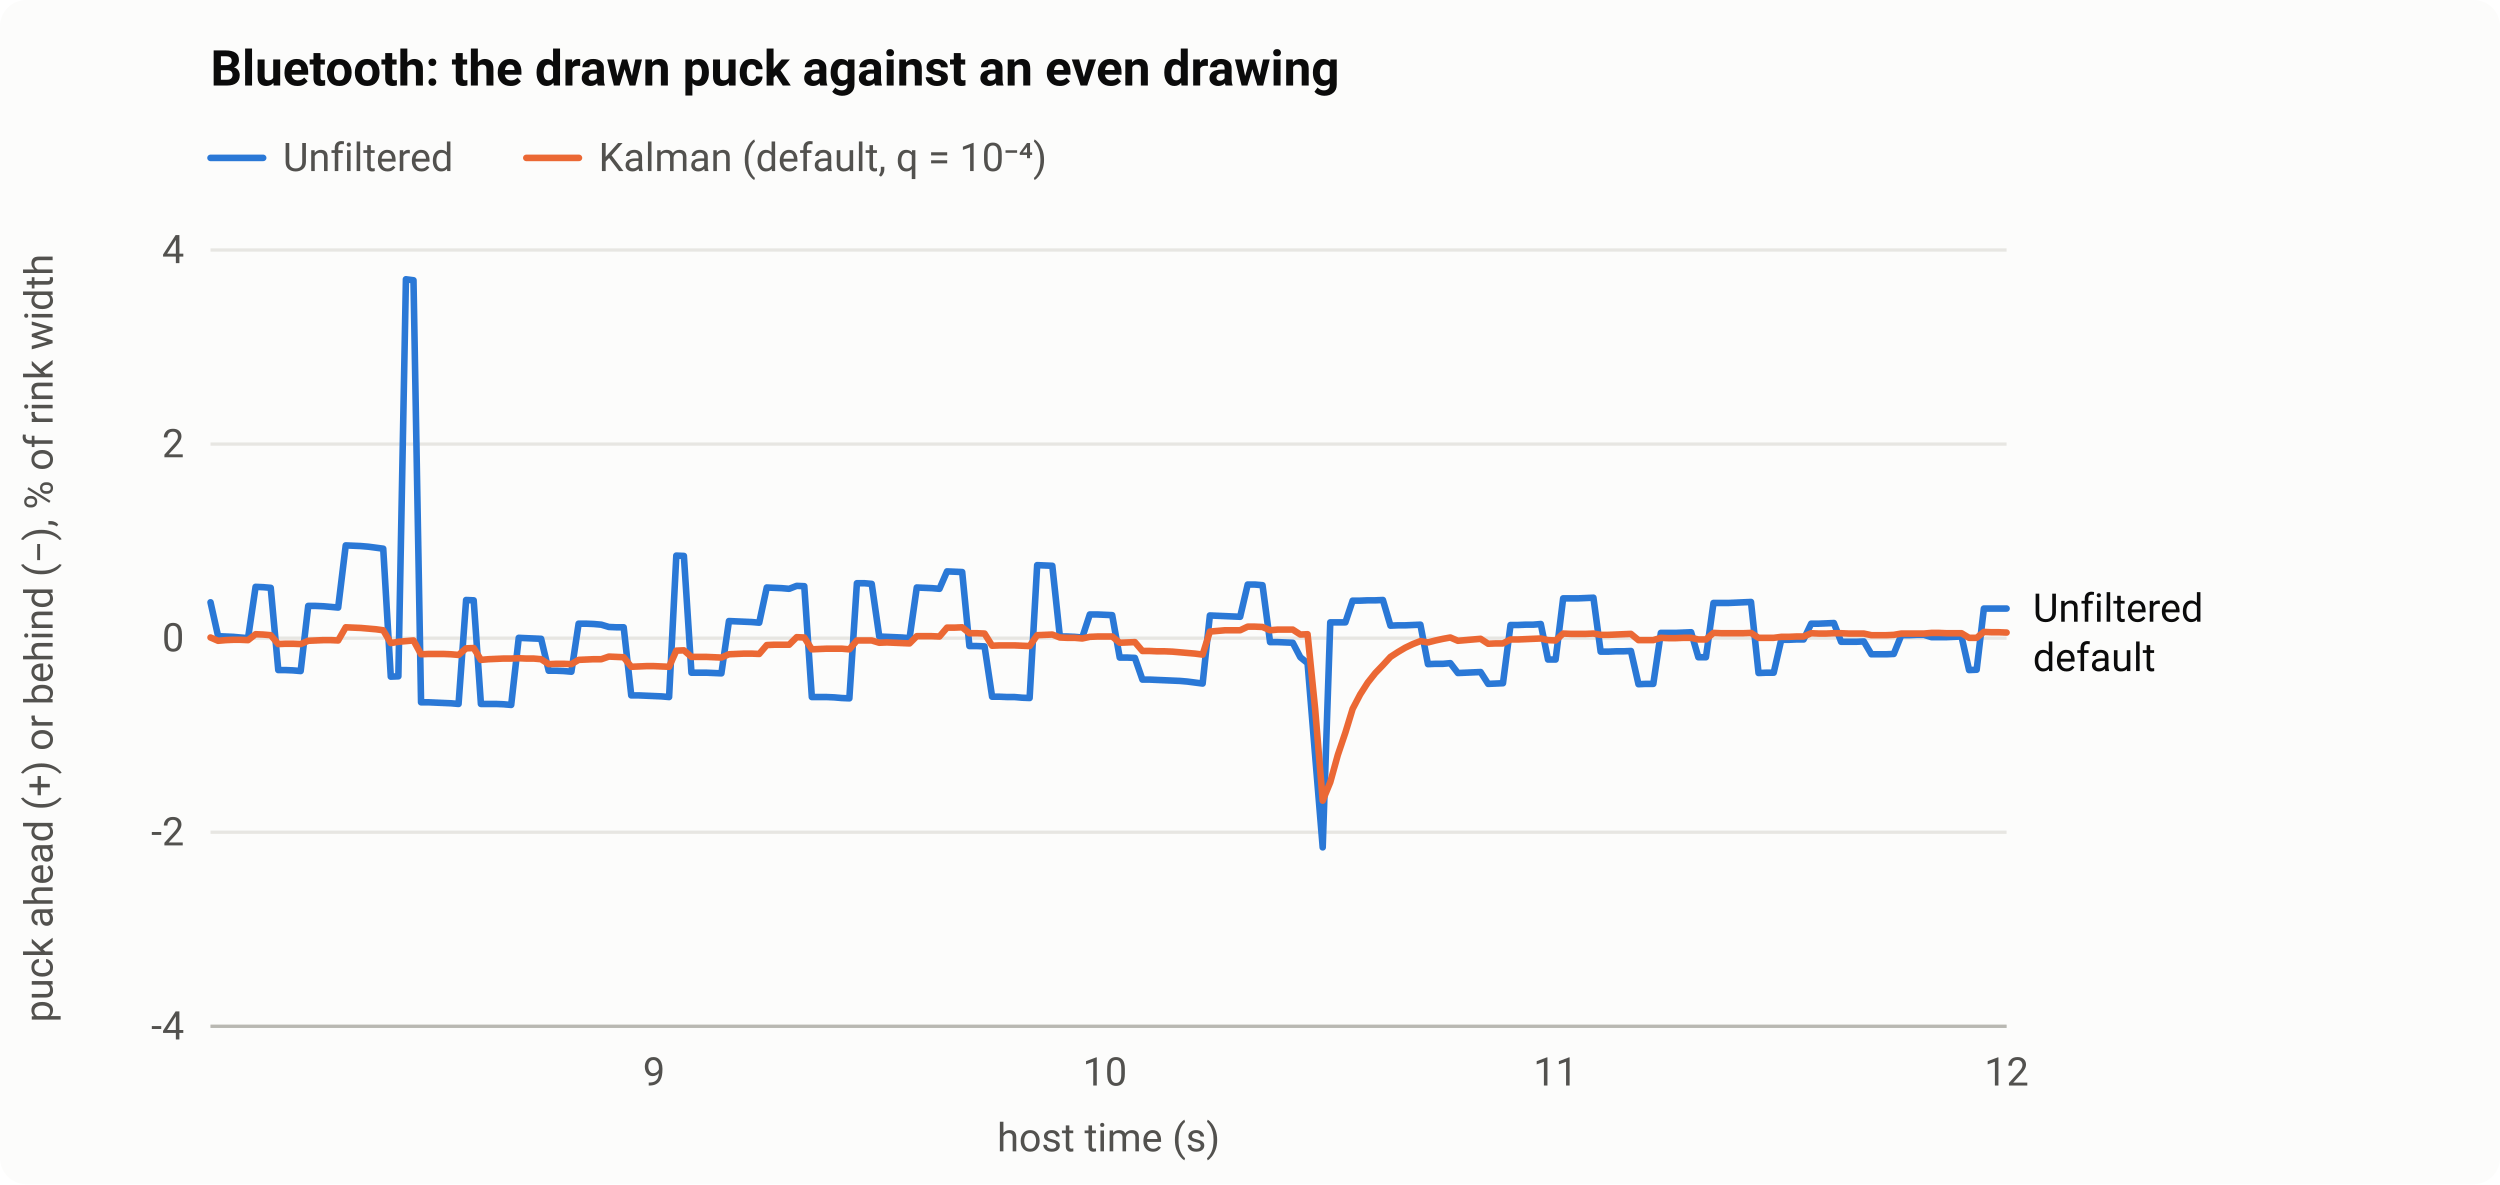
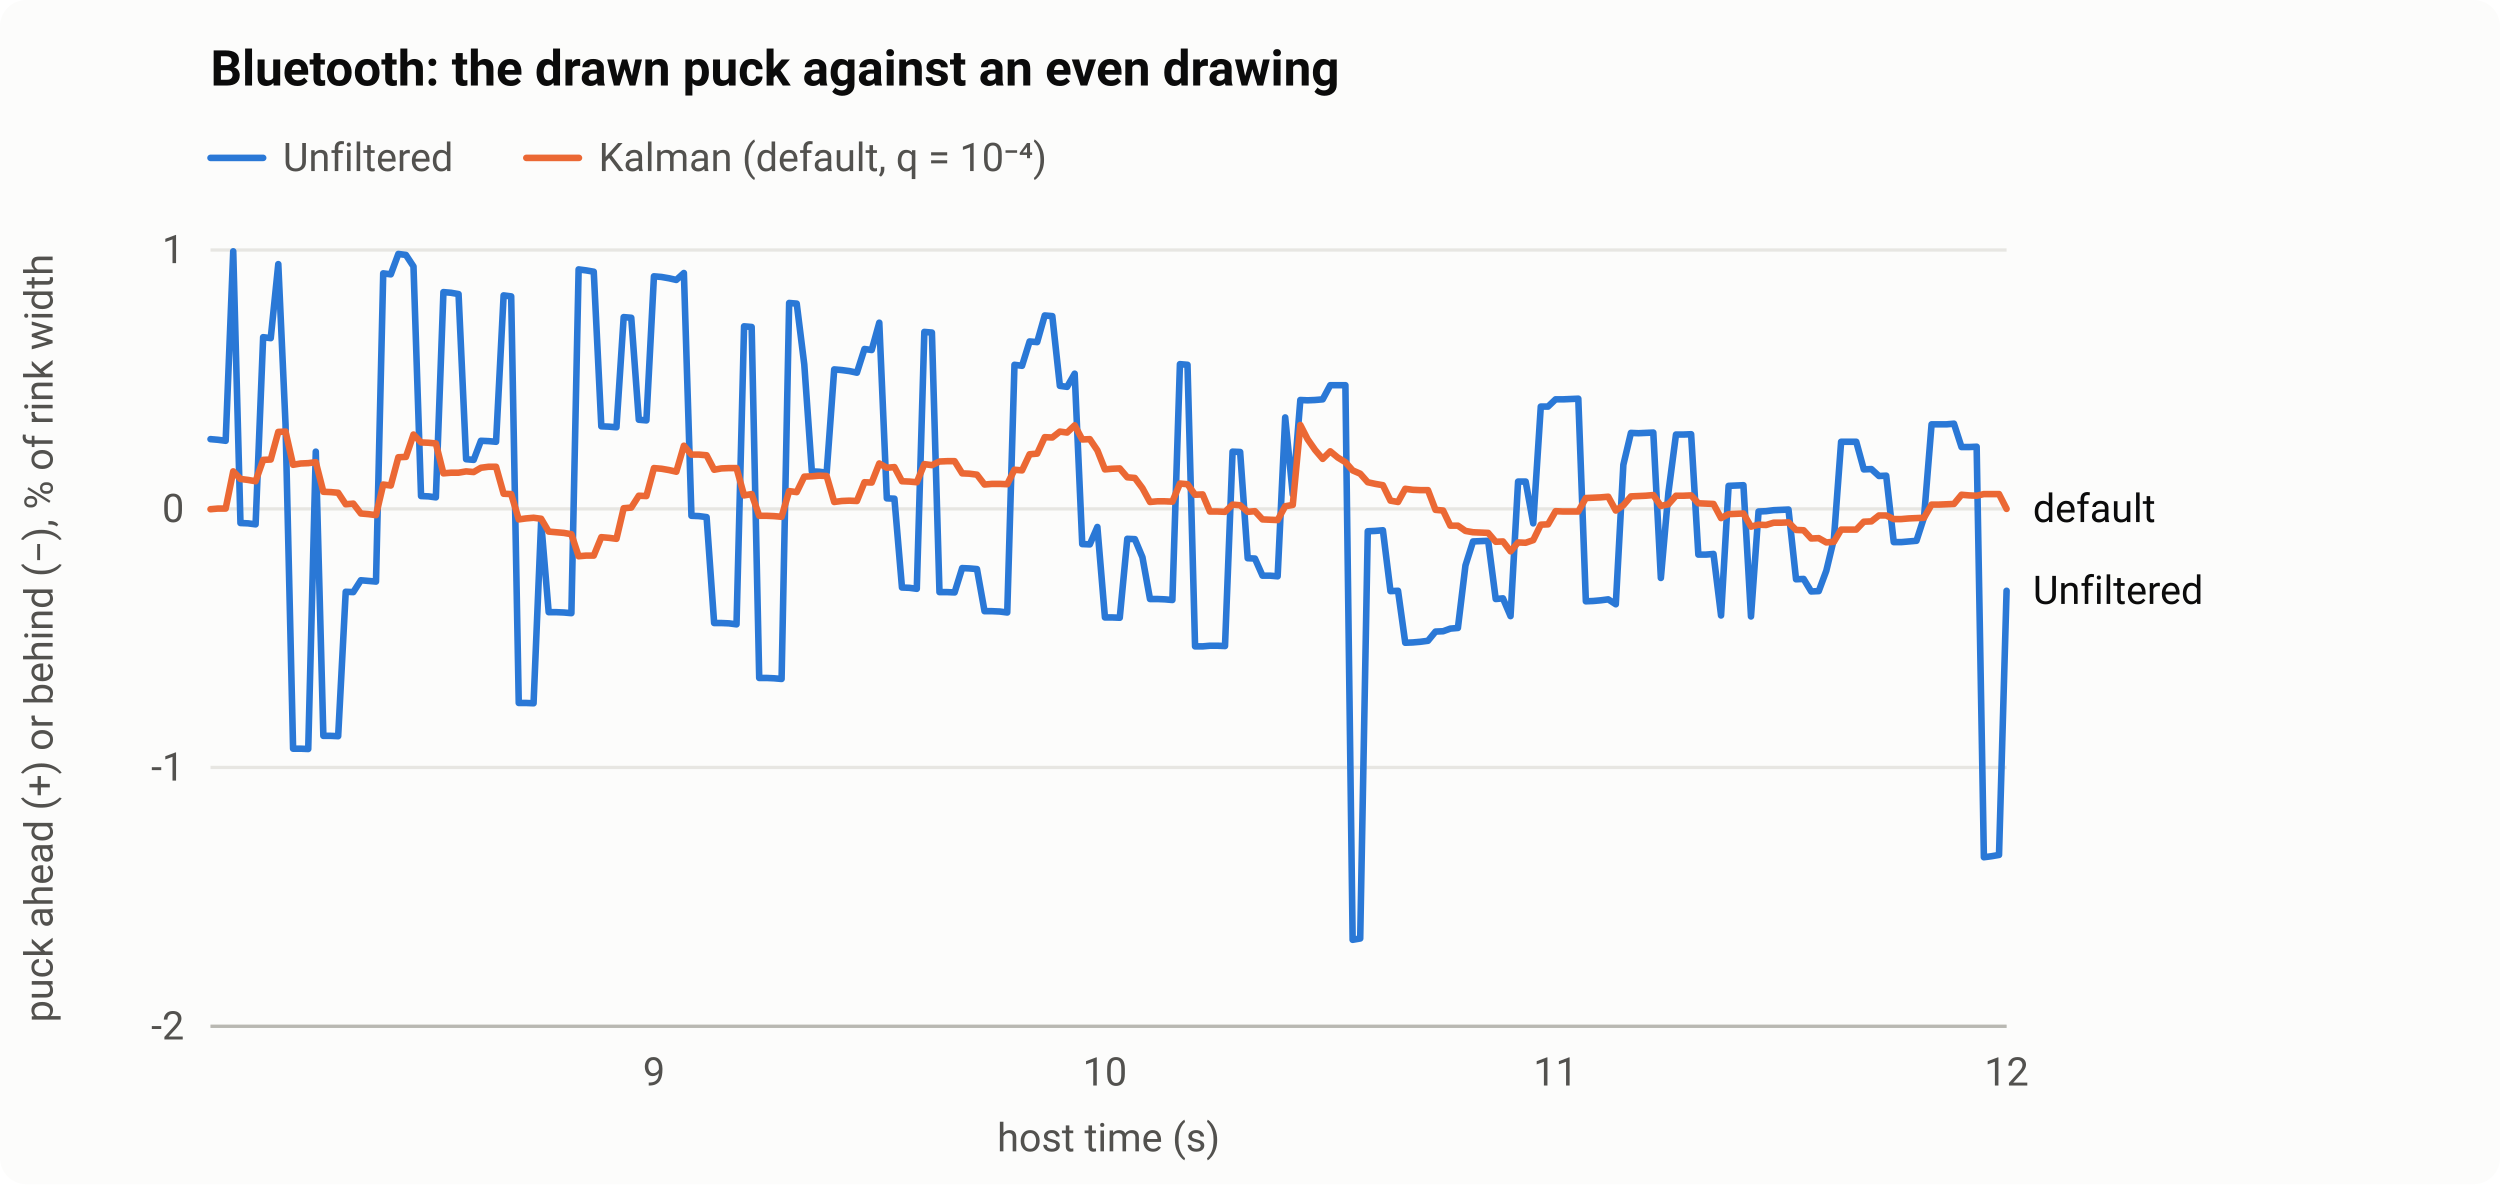
<svg xmlns="http://www.w3.org/2000/svg" viewBox="0 0 760 360" width="760" height="360" role="img" aria-labelledby="t d">
  <style>
  .surface { fill: #fcfcfb }
  .title { fill: #0b0b0b; font: 600 15px system-ui, -apple-system, Segoe UI, Roboto, sans-serif }
  .text { fill: #52514e; font: 12px system-ui, -apple-system, Segoe UI, Roboto, sans-serif }
  .label { fill: #0b0b0b; font: 12px system-ui, -apple-system, Segoe UI, Roboto, sans-serif }
  .grid { stroke: #e7e6e2; stroke-width: 1 }
  .axis { stroke: #b9b8b2; stroke-width: 1 }
  .s1 { stroke: #2a78d6; fill: #2a78d6 }
  .s2 { stroke: #eb6834; fill: #eb6834 }
  .s3 { stroke: #1baf7a; fill: #1baf7a }
  .s4 { stroke: #eda100; fill: #eda100 }
  .sreference { stroke: #8a8984; fill: #8a8984 }
  @media (prefers-color-scheme: dark) {
    .surface { fill: #1a1a19 }
    .title, .label { fill: #f0efec }
    .text { fill: #c3c2b7 }
    .grid { stroke: #2f2e2b }
    .axis { stroke: #57564f }
    .s1 { stroke: #3987e5; fill: #3987e5 }
    .s2 { stroke: #d95926; fill: #d95926 }
    .s3 { stroke: #199e70; fill: #199e70 }
    .s4 { stroke: #c98500; fill: #c98500 }
    .sreference { stroke: #8f8e88; fill: #8f8e88 }
  }
  /* After the colours, so that a line's colour never fills it. */
  .line { fill: none; stroke-width: 2; stroke-linejoin: round; stroke-linecap: round }
</style>
  <rect class="surface" width="760" height="360" rx="8" />
  <text class="title" x="64" y="26">Bluetooth: the drawn puck against an even drawing</text>
  <line class="line s1" x1="64" y1="48" x2="80" y2="48" />
  <text class="text" x="86" y="52">Unfiltered</text>
  <line class="line s2" x1="160" y1="48" x2="176" y2="48" />
  <text class="text" x="182" y="52">Kalman (default, q = 10⁻⁴)</text>
  <line class="grid" x1="64" y1="312.0" x2="610" y2="312.0" />
-   <text class="text" x="56" y="316.0" text-anchor="end">-4</text>
-   <line class="grid" x1="64" y1="253.0" x2="610" y2="253.0" />
-   <text class="text" x="56" y="257.0" text-anchor="end">-2</text>
-   <line class="grid" x1="64" y1="194.0" x2="610" y2="194.0" />
-   <text class="text" x="56" y="198.0" text-anchor="end">0</text>
-   <line class="grid" x1="64" y1="135.0" x2="610" y2="135.0" />
-   <text class="text" x="56" y="139.0" text-anchor="end">2</text>
+   <text class="text" x="56" y="316.0" text-anchor="end">-2</text>
+   <line class="grid" x1="64" y1="233.3" x2="610" y2="233.3" />
+   <text class="text" x="56" y="237.3" text-anchor="end">-1</text>
+   <line class="grid" x1="64" y1="154.7" x2="610" y2="154.7" />
+   <text class="text" x="56" y="158.7" text-anchor="end">0</text>
  <line class="grid" x1="64" y1="76.0" x2="610" y2="76.0" />
-   <text class="text" x="56" y="80.0" text-anchor="end">4</text>
+   <text class="text" x="56" y="80.0" text-anchor="end">1</text>
  <text class="text" x="198.8" y="330" text-anchor="middle">9</text>
  <text class="text" x="335.9" y="330" text-anchor="middle">10</text>
  <text class="text" x="472.9" y="330" text-anchor="middle">11</text>
  <text class="text" x="610.0" y="330" text-anchor="middle">12</text>
  <line class="axis" x1="64" y1="312" x2="610" y2="312" />
  <text class="text" x="337" y="350" text-anchor="middle">host time (s)</text>
  <text class="text" transform="translate(16 194) rotate(-90)" text-anchor="middle">puck ahead (+) or behind (−), % of rink width</text>
-   <polyline class="line s1" points="64.0,183.1 66.3,193.4 68.6,193.5 70.9,193.6 73.1,193.8 75.4,194.0 77.7,178.4 80.0,178.5 82.3,178.7 84.6,203.7 86.8,203.7 89.1,203.8 91.4,204.0 93.7,184.2 96.0,184.2 98.3,184.3 100.6,184.5 102.8,184.7 105.1,165.8 107.4,165.9 109.7,166.0 112.0,166.2 114.3,166.5 116.5,166.8 118.8,205.7 121.1,205.6 123.4,84.9 125.7,85.2 128.0,213.5 130.3,213.5 132.5,213.6 134.8,213.7 137.1,213.8 139.4,214.0 141.7,182.4 144.0,182.5 146.2,214.0 148.5,214.0 150.8,214.0 153.1,214.1 155.4,214.3 157.7,193.9 159.9,194.0 162.2,194.1 164.5,194.2 166.8,203.9 169.1,203.9 171.4,204.0 173.7,204.2 175.9,189.6 178.2,189.6 180.5,189.7 182.8,189.9 185.1,190.6 187.4,190.7 189.6,190.7 191.9,211.4 194.2,211.4 196.5,211.5 198.8,211.6 201.1,211.7 203.4,211.9 205.6,168.9 207.9,169.0 210.2,204.5 212.5,204.5 214.8,204.5 217.1,204.6 219.3,204.7 221.6,188.8 223.9,188.9 226.2,189.0 228.5,189.1 230.8,189.3 233.1,178.6 235.3,178.7 237.6,178.8 239.9,179.0 242.2,178.1 244.5,178.2 246.8,211.9 249.0,211.9 251.3,211.9 253.6,212.0 255.9,212.2 258.2,212.3 260.5,177.3 262.8,177.3 265.0,177.5 267.3,193.5 269.6,193.6 271.9,193.7 274.2,193.8 276.5,194.0 278.7,178.6 281.0,178.7 283.3,178.8 285.6,179.0 287.9,173.7 290.2,173.8 292.5,173.9 294.7,196.4 297.0,196.4 299.3,196.5 301.6,211.8 303.9,211.8 306.2,211.9 308.4,211.9 310.7,212.1 313.0,212.2 315.3,171.8 317.6,171.9 319.9,172.0 322.2,193.5 324.4,193.5 326.7,193.6 329.0,193.8 331.3,186.8 333.6,186.8 335.9,186.9 338.1,187.0 340.4,199.9 342.7,199.9 345.0,200.0 347.3,206.6 349.6,206.6 351.8,206.7 354.1,206.8 356.4,206.9 358.7,207.0 361.0,207.2 363.3,207.5 365.6,207.8 367.8,187.1 370.1,187.2 372.4,187.3 374.7,187.4 377.0,187.5 379.3,177.7 381.5,177.7 383.8,177.9 386.1,195.2 388.4,195.2 390.7,195.3 393.0,195.4 395.3,199.8 397.5,201.6 399.8,229.7 402.1,257.6 404.4,189.2 406.7,189.2 409.0,189.2 411.2,182.6 413.5,182.6 415.8,182.5 418.1,182.5 420.4,182.4 422.7,190.2 425.0,190.1 427.2,190.1 429.5,190.0 431.8,189.9 434.1,201.9 436.4,201.8 438.7,201.8 440.9,201.6 443.2,204.6 445.5,204.5 447.8,204.4 450.1,204.3 452.4,207.9 454.7,207.8 456.9,207.7 459.2,190.0 461.5,190.0 463.8,189.9 466.1,189.9 468.4,189.7 470.6,200.5 472.9,200.5 475.2,181.9 477.5,181.9 479.8,181.9 482.1,181.8 484.4,181.7 486.6,198.1 488.9,198.1 491.2,198.0 493.5,198.0 495.8,197.9 498.1,208.0 500.3,207.9 502.6,207.9 504.9,192.4 507.2,192.4 509.5,192.4 511.8,192.3 514.1,192.2 516.3,199.8 518.6,199.8 520.9,183.3 523.2,183.3 525.5,183.3 527.8,183.2 530.0,183.1 532.3,183.0 534.6,204.6 536.9,204.5 539.2,204.5 541.5,194.5 543.7,194.5 546.0,194.4 548.3,194.4 550.6,189.6 552.9,189.6 555.2,189.5 557.5,189.4 559.7,195.1 562.0,195.1 564.3,195.1 566.6,195.0 568.9,198.9 571.2,198.9 573.4,198.9 575.7,198.8 578.0,193.1 580.3,193.1 582.6,193.0 584.9,193.0 587.2,193.7 589.4,193.7 591.7,193.7 594.0,193.6 596.3,193.5 598.6,203.7 600.9,203.6 603.1,185.0 605.4,185.0 607.7,185.0 610.0,185.0" />
-   <polyline class="line s2" points="64.0,193.8 66.3,194.8 68.6,194.6 70.9,194.5 73.1,194.5 75.4,194.6 77.7,192.8 80.0,192.9 82.3,193.1 84.6,195.8 86.8,195.7 89.1,195.7 91.4,195.8 93.7,194.8 96.0,194.7 98.3,194.6 100.6,194.6 102.8,194.7 105.1,190.7 107.4,190.8 109.7,190.9 112.0,191.1 114.3,191.3 116.5,191.6 118.8,195.5 121.1,195.1 123.4,194.9 125.7,194.7 128.0,198.9 130.3,198.8 132.5,198.8 134.8,198.8 137.1,198.9 139.4,199.1 141.7,197.1 144.0,197.0 146.2,200.6 148.5,200.4 150.8,200.3 153.1,200.2 155.4,200.2 157.7,200.1 159.9,200.2 162.2,200.2 164.5,200.4 166.8,201.9 169.1,201.8 171.4,201.8 173.7,201.9 175.9,200.6 178.2,200.5 180.5,200.4 182.8,200.4 185.1,199.6 187.4,199.7 189.6,199.8 191.9,202.7 194.2,202.6 196.5,202.5 198.8,202.5 201.1,202.6 203.4,202.7 205.6,197.8 207.9,197.7 210.2,199.7 212.5,199.7 214.8,199.7 217.1,199.8 219.3,199.9 221.6,198.9 223.9,198.8 226.2,198.7 228.5,198.7 230.8,198.8 233.1,196.1 235.3,196.0 237.6,196.0 239.9,196.0 242.2,193.7 244.5,193.8 246.8,197.4 249.0,197.3 251.3,197.2 253.6,197.2 255.9,197.2 258.2,197.4 260.5,194.7 262.8,194.7 265.0,194.7 267.3,195.4 269.6,195.3 271.9,195.4 274.2,195.5 276.5,195.6 278.7,193.4 281.0,193.4 283.3,193.4 285.6,193.5 287.9,190.8 290.2,190.8 292.5,190.7 294.7,192.5 297.0,192.5 299.3,192.6 301.6,196.3 303.9,196.2 306.2,196.2 308.4,196.2 310.7,196.3 313.0,196.4 315.3,193.1 317.6,193.0 319.9,192.9 322.2,193.8 324.4,193.9 326.7,193.9 329.0,194.1 331.3,193.6 333.6,193.5 335.9,193.5 338.1,193.5 340.4,195.4 342.7,195.3 345.0,195.2 347.3,197.9 349.6,197.9 351.8,198.0 354.1,198.0 356.4,198.1 358.7,198.3 361.0,198.5 363.3,198.7 365.6,199.0 367.8,192.0 370.1,191.8 372.4,191.6 374.7,191.6 377.0,191.6 379.3,190.5 381.5,190.5 383.8,190.6 386.1,191.6 388.4,191.4 390.7,191.4 393.0,191.4 395.3,192.9 397.5,192.8 399.8,215.5 402.1,243.4 404.4,237.8 406.7,229.5 409.0,222.7 411.2,215.5 413.5,211.1 415.8,207.5 418.1,204.6 420.4,202.2 422.7,199.7 425.0,198.2 427.2,196.9 429.5,195.8 431.8,194.9 434.1,195.3 436.4,194.7 438.7,194.2 440.9,193.8 443.2,194.8 445.5,194.6 447.8,194.4 450.1,194.2 452.4,195.7 454.7,195.6 456.9,195.6 459.2,194.4 461.5,194.4 463.8,194.3 466.1,194.2 468.4,194.1 470.6,194.6 472.9,194.7 475.2,192.6 477.5,192.7 479.8,192.7 482.1,192.7 484.4,192.6 486.6,193.0 488.9,193.0 491.2,192.9 493.5,192.8 495.8,192.7 498.1,194.6 500.3,194.6 502.6,194.6 504.9,193.9 507.2,194.0 509.5,194.0 511.8,193.9 514.1,193.9 516.3,194.4 518.6,194.4 520.9,192.4 523.2,192.5 525.5,192.5 527.8,192.5 530.0,192.5 532.3,192.4 534.6,193.9 536.9,193.9 539.2,193.9 541.5,193.6 543.7,193.6 546.0,193.5 548.3,193.5 550.6,192.5 552.9,192.6 555.2,192.6 557.5,192.5 559.7,192.5 562.0,192.6 564.3,192.6 566.6,192.6 568.9,193.1 571.2,193.1 573.4,193.1 575.7,193.0 578.0,192.6 580.3,192.6 582.6,192.6 584.9,192.6 587.2,192.4 589.4,192.4 591.7,192.5 594.0,192.5 596.3,192.5 598.6,193.9 600.9,193.9 603.1,192.1 605.4,192.2 607.7,192.2 610.0,192.3" />
-   <text class="label" x="618" y="189.0">Unfiltered</text>
-   <text class="label" x="618" y="204.0">default</text>
+   <polyline class="line s1" points="64.0,133.5 66.3,133.7 68.6,134.0 70.9,76.4 73.1,159.0 75.4,159.1 77.7,159.4 80.0,102.5 82.3,102.8 84.6,80.3 86.8,129.0 89.1,227.6 91.4,227.6 93.7,227.7 96.0,137.3 98.3,223.7 100.6,223.7 102.8,223.8 105.1,179.9 107.4,180.0 109.7,176.4 112.0,176.6 114.3,176.8 116.5,83.1 118.8,83.4 121.1,77.2 123.4,77.5 125.7,81.0 128.0,150.8 130.3,150.9 132.5,151.2 134.8,88.8 137.1,89.0 139.4,89.4 141.7,139.6 144.0,139.8 146.2,134.0 148.5,134.1 150.8,134.3 153.1,89.8 155.4,90.1 157.7,213.7 159.9,213.7 162.2,213.8 164.5,158.7 166.8,186.1 169.1,186.1 171.4,186.2 173.7,186.4 175.9,81.9 178.2,82.2 180.5,82.6 182.8,129.6 185.1,129.7 187.4,129.9 189.6,96.4 191.9,96.6 194.2,127.6 196.5,127.8 198.8,84.0 201.1,84.2 203.4,84.6 205.6,85.1 207.9,83.0 210.2,156.8 212.5,156.9 214.8,157.2 217.1,189.4 219.3,189.4 221.6,189.5 223.9,189.8 226.2,99.2 228.5,99.4 230.8,206.1 233.1,206.1 235.3,206.2 237.6,206.4 239.9,92.1 242.2,92.3 244.5,110.8 246.8,143.3 249.0,143.4 251.3,143.7 253.6,112.3 255.9,112.5 258.2,112.8 260.5,113.3 262.8,106.1 265.0,106.4 267.3,98.1 269.6,151.5 271.9,151.6 274.2,178.6 276.5,178.7 278.7,179.0 281.0,100.9 283.3,101.1 285.6,180.0 287.9,180.0 290.2,180.1 292.5,172.7 294.7,172.8 297.0,173.0 299.3,185.8 301.6,185.8 303.9,185.9 306.2,186.2 308.4,110.9 310.7,111.2 313.0,103.8 315.3,104.0 317.6,95.9 319.9,96.1 322.2,117.3 324.4,117.6 326.7,113.6 329.0,165.4 331.3,165.5 333.6,160.2 335.9,187.7 338.1,187.7 340.4,187.8 342.7,163.8 345.0,163.9 347.3,169.4 349.6,182.1 351.8,182.1 354.1,182.2 356.4,182.4 358.7,110.7 361.0,110.9 363.3,196.5 365.6,196.5 367.8,196.3 370.1,196.3 372.4,196.4 374.7,137.3 377.0,137.4 379.3,169.7 381.5,169.8 383.8,175.0 386.1,175.0 388.4,175.2 390.7,126.9 393.0,150.3 395.3,121.6 397.5,121.7 399.8,121.6 402.1,121.4 404.4,117.1 406.7,117.1 409.0,117.1 411.2,285.7 413.5,285.3 415.8,161.5 418.1,161.4 420.4,161.2 422.7,179.7 425.0,179.6 427.2,195.4 429.5,195.3 431.8,195.1 434.1,194.8 436.4,192.0 438.7,191.9 440.9,191.1 443.2,190.9 445.5,171.9 447.8,164.6 450.1,164.5 452.4,164.4 454.7,182.1 456.9,181.9 459.2,187.3 461.5,146.4 463.8,146.4 466.1,159.1 468.4,123.6 470.6,123.6 472.9,121.4 475.2,121.4 477.5,121.3 479.8,121.2 482.1,182.8 484.4,182.7 486.6,182.5 488.9,182.2 491.2,183.7 493.5,141.3 495.8,131.6 498.1,131.7 500.3,131.6 502.6,131.5 504.9,175.7 507.2,149.7 509.5,132.1 511.8,132.1 514.1,132.0 516.3,168.6 518.6,168.6 520.9,168.4 523.2,187.1 525.5,147.7 527.8,147.6 530.0,147.5 532.3,187.4 534.6,155.5 536.9,155.4 539.2,155.1 541.5,155.0 543.7,154.9 546.0,176.1 548.3,176.0 550.6,179.8 552.9,179.7 555.2,173.5 557.5,163.9 559.7,134.3 562.0,134.3 564.3,134.3 566.6,142.7 568.9,142.6 571.2,144.7 573.4,144.6 575.7,164.8 578.0,164.8 580.3,164.6 582.6,164.4 584.9,157.3 587.2,129.0 589.4,129.0 591.7,129.0 594.0,128.8 596.3,135.9 598.6,135.9 600.9,135.8 603.1,260.6 605.4,260.3 607.7,259.9 610.0,179.6" />
+   <polyline class="line s2" points="64.0,154.8 66.3,154.6 68.6,154.6 70.9,143.3 73.1,145.6 75.4,145.9 77.7,146.3 80.0,139.8 82.3,139.7 84.6,131.3 86.8,131.2 89.1,141.3 91.4,140.9 93.7,140.8 96.0,140.5 98.3,149.5 100.6,149.6 102.8,149.8 105.1,153.3 107.4,153.1 109.7,156.1 112.0,156.3 114.3,156.6 116.5,147.3 118.8,147.6 121.1,139.0 123.4,138.9 125.7,132.1 128.0,134.5 130.3,134.6 132.5,134.8 134.8,143.9 137.1,143.7 139.4,143.7 141.7,143.3 144.0,143.5 146.2,142.2 148.5,141.9 150.8,141.9 153.1,150.1 155.4,150.2 157.7,157.9 159.9,157.6 162.2,157.4 164.5,157.7 166.8,161.6 169.1,161.8 171.4,162.0 173.7,162.4 175.9,169.1 178.2,168.9 180.5,168.9 182.8,163.3 185.1,163.5 187.4,163.8 189.6,154.5 191.9,154.3 194.2,150.7 196.5,150.8 198.8,142.3 201.1,142.5 203.4,142.9 205.6,143.4 207.9,135.5 210.2,138.2 212.5,138.2 214.8,138.4 217.1,142.8 219.3,142.4 221.6,142.3 223.9,142.3 226.2,150.6 228.5,150.2 230.8,156.8 233.1,156.8 235.3,156.9 237.6,157.1 239.9,149.3 242.2,149.6 244.5,144.9 246.8,144.8 249.0,144.6 251.3,144.7 253.6,152.6 255.9,152.3 258.2,152.2 260.5,152.3 262.8,146.6 265.0,146.7 267.3,140.9 269.6,142.2 271.9,142.0 274.2,146.3 276.5,146.4 278.7,146.6 281.0,141.1 283.3,141.4 285.6,140.3 287.9,140.2 290.2,140.2 292.5,143.9 294.7,144.0 297.0,144.3 299.3,147.3 301.6,147.1 303.9,147.1 306.2,147.2 308.4,142.8 310.7,143.0 313.0,138.1 315.3,137.9 317.6,132.9 319.9,133.0 322.2,131.2 324.4,131.5 326.7,129.3 329.0,133.6 331.3,133.5 333.6,136.9 335.9,142.7 338.1,142.5 340.4,142.4 342.7,145.1 345.0,145.3 347.3,148.4 349.6,152.6 351.8,152.4 354.1,152.4 356.4,152.5 358.7,147.0 361.0,147.2 363.3,150.4 365.6,150.3 367.8,155.5 370.1,155.5 372.4,155.6 374.7,153.4 377.0,153.6 379.3,155.6 381.5,155.4 383.8,157.9 386.1,158.0 388.4,158.1 390.7,153.9 393.0,153.5 395.3,129.2 397.5,133.5 399.8,136.8 402.1,139.5 404.4,137.2 406.7,139.1 409.0,140.5 411.2,143.0 413.5,144.0 415.8,146.6 418.1,147.1 420.4,147.5 422.7,152.2 425.0,152.6 427.2,148.6 429.5,148.9 431.8,149.0 434.1,149.0 436.4,155.0 438.7,155.2 440.9,159.8 443.2,159.8 445.5,161.4 447.8,161.8 450.1,161.9 452.4,162.0 454.7,164.7 456.9,164.6 459.2,167.6 461.5,164.9 463.8,165.0 466.1,164.2 468.4,159.5 470.6,159.4 472.9,155.4 475.2,155.5 477.5,155.5 479.8,155.5 482.1,151.4 484.4,151.3 486.6,151.2 488.9,151.0 491.2,155.2 493.5,153.6 495.8,150.9 498.1,150.8 500.3,150.7 502.6,150.5 504.9,153.8 507.2,153.3 509.5,150.7 511.8,150.7 514.1,150.6 516.3,153.0 518.6,153.1 520.9,153.2 523.2,157.5 525.5,156.3 527.8,156.2 530.0,156.1 532.3,160.1 534.6,159.5 536.9,159.6 539.2,158.9 541.5,158.9 543.7,158.8 546.0,161.1 548.3,161.2 550.6,163.7 552.9,163.6 555.2,164.9 557.5,164.7 559.7,161.0 562.0,161.0 564.3,161.0 566.6,158.6 568.9,158.5 571.2,156.7 573.4,156.7 575.7,157.8 578.0,157.8 580.3,157.6 582.6,157.5 584.9,157.4 587.2,153.4 589.4,153.4 591.7,153.3 594.0,153.2 596.3,150.4 598.6,150.6 600.9,150.7 603.1,150.2 605.4,150.2 607.7,150.2 610.0,154.7" />
+   <text class="label" x="618" y="158.7">default</text>
+   <text class="label" x="618" y="183.6">Unfiltered</text>
</svg>
